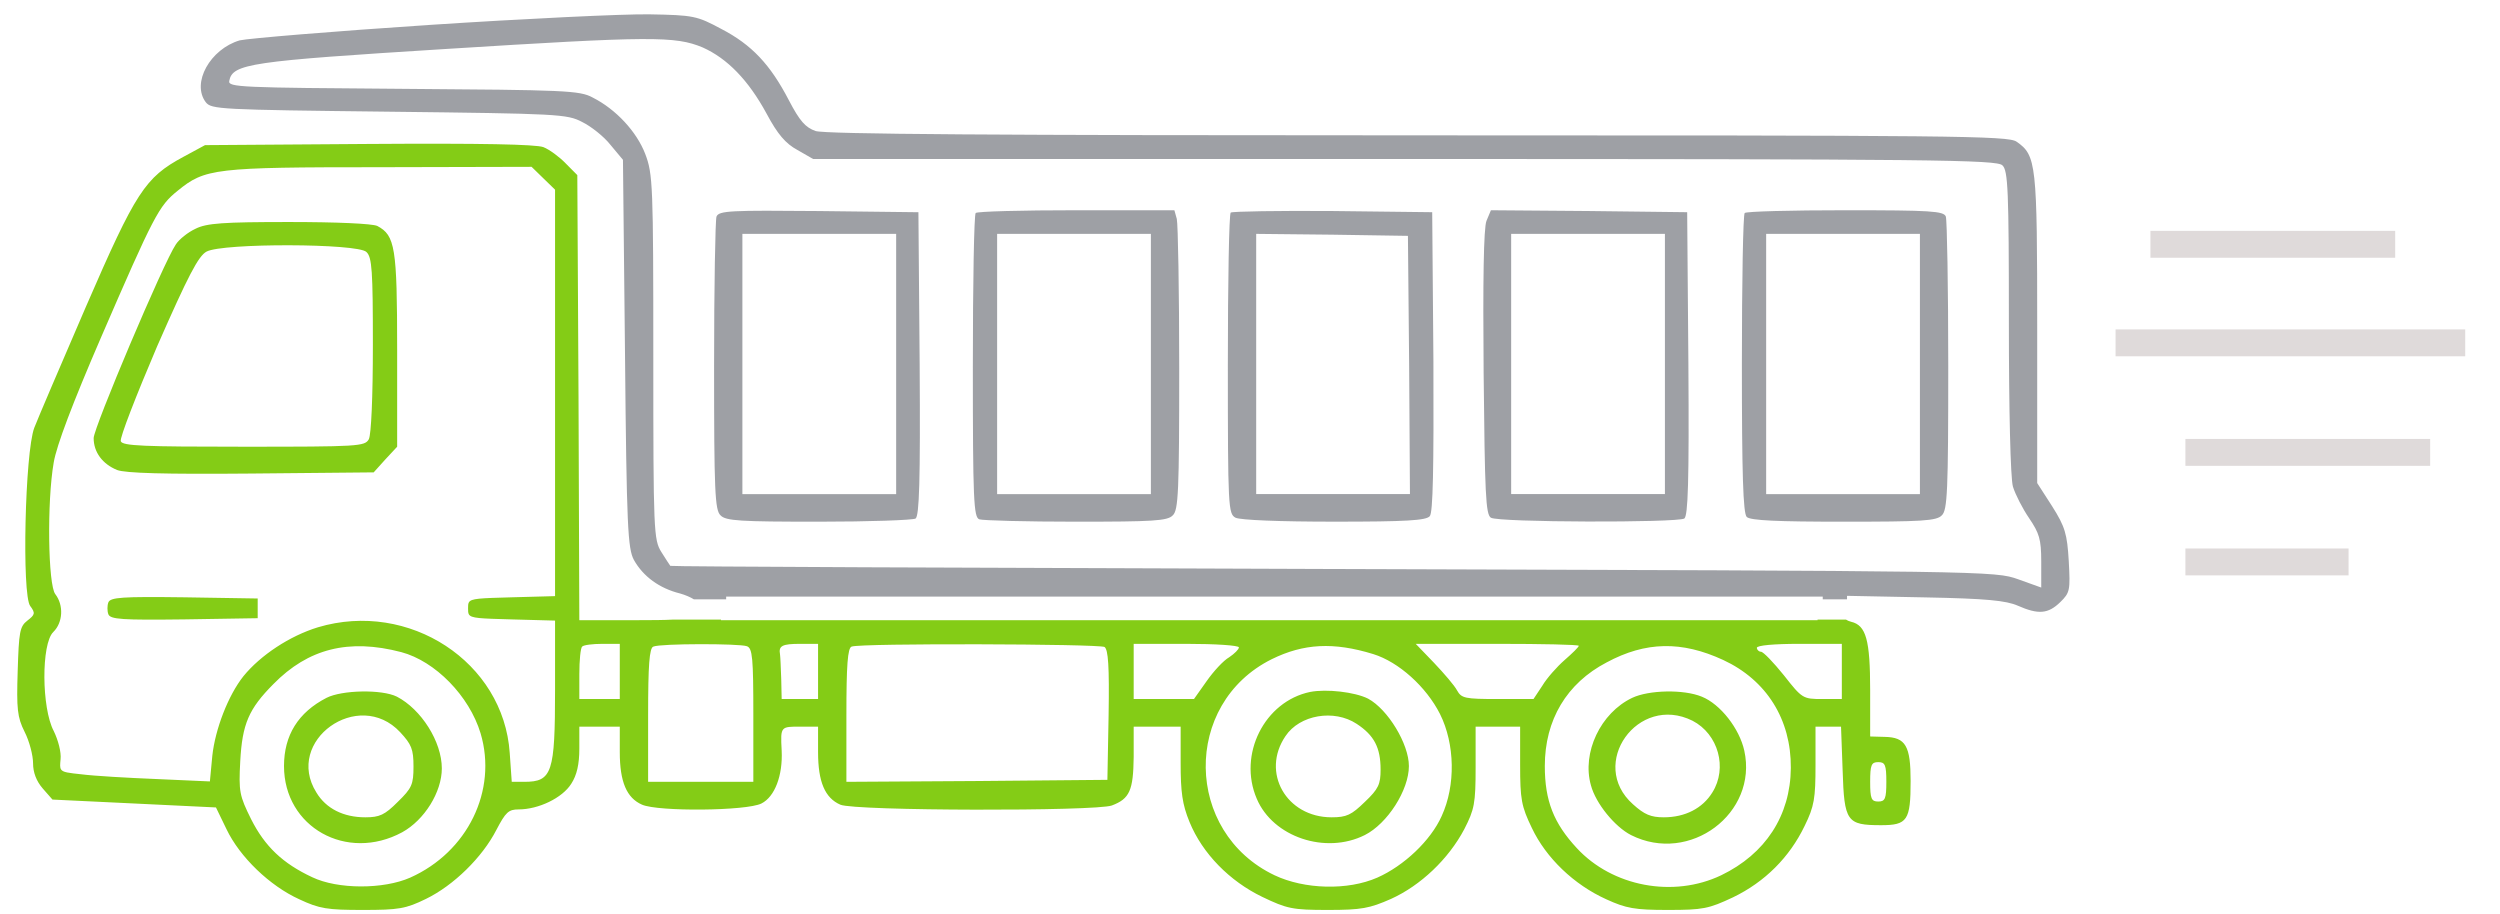
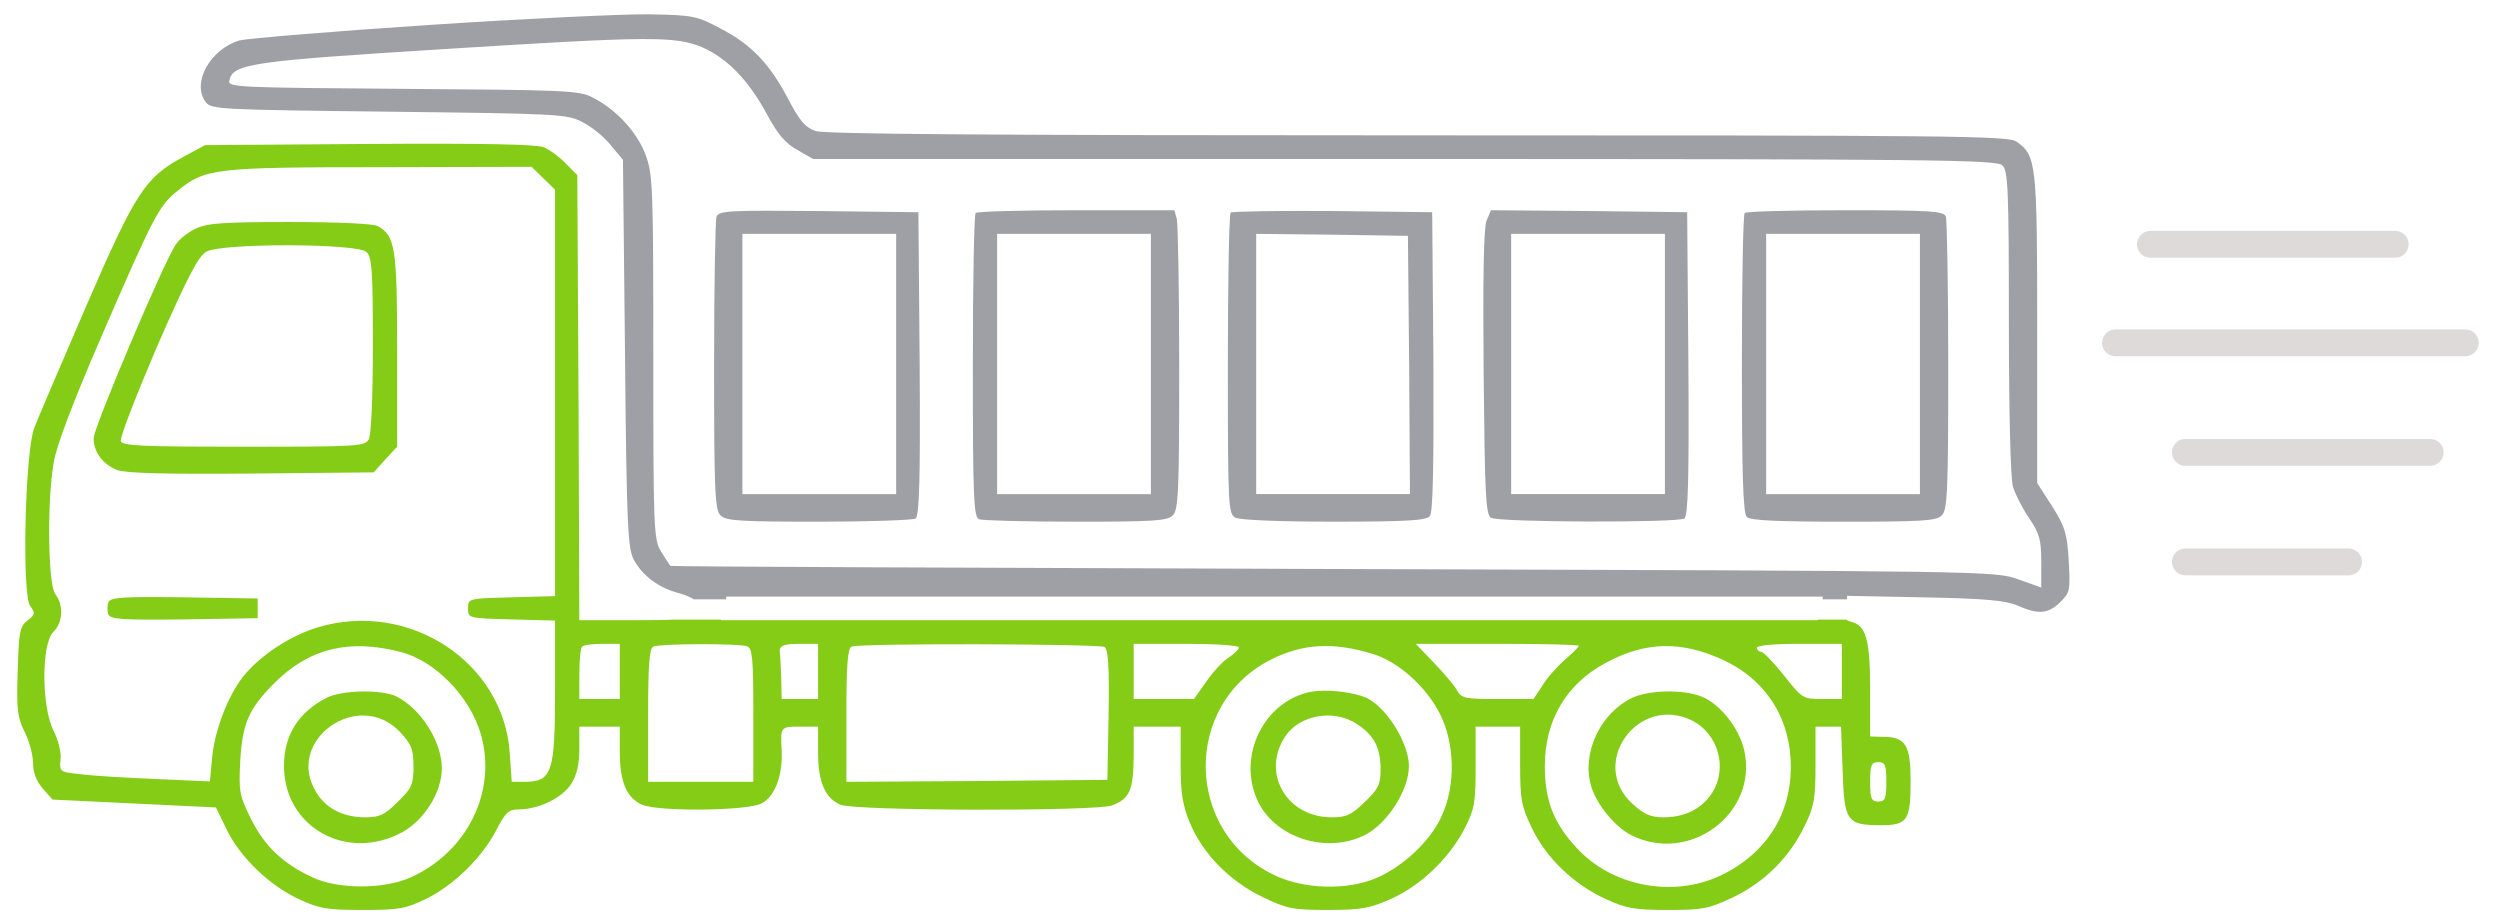
<svg xmlns="http://www.w3.org/2000/svg" width="93" height="34" viewBox="0 0 93 34" fill="none">
  <path fill-rule="evenodd" clip-rule="evenodd" d="M68.671 23.049H67.613V23.071H47.216H26.82V23.049H25.039C24.711 23.067 24.259 23.071 23.643 23.071H21.551L21.521 14.8L21.476 6.514L21.039 6.074C20.814 5.839 20.437 5.56 20.211 5.472C19.925 5.37 17.939 5.326 13.709 5.355L7.627 5.399L6.814 5.839C5.399 6.602 5.053 7.13 3.202 11.397C2.284 13.524 1.41 15.562 1.275 15.914C0.929 16.823 0.808 22.132 1.124 22.543C1.32 22.807 1.305 22.866 1.019 23.086C0.733 23.306 0.703 23.511 0.658 24.963C0.613 26.371 0.643 26.679 0.914 27.221C1.094 27.573 1.23 28.101 1.23 28.395C1.23 28.732 1.35 29.054 1.591 29.333L1.952 29.744L4.993 29.89L8.034 30.037L8.425 30.844C8.922 31.885 10.036 32.955 11.135 33.454C11.887 33.806 12.173 33.85 13.498 33.85C14.838 33.85 15.094 33.806 15.846 33.439C16.87 32.941 17.939 31.899 18.465 30.873C18.811 30.213 18.917 30.11 19.293 30.11C20.031 30.11 20.919 29.685 21.25 29.157C21.461 28.834 21.551 28.424 21.551 27.852V27.031H22.304H23.056V27.984C23.056 29.084 23.312 29.685 23.884 29.934C24.486 30.198 27.768 30.169 28.325 29.89C28.822 29.641 29.123 28.849 29.078 27.925C29.053 27.447 29.042 27.224 29.148 27.12C29.239 27.031 29.419 27.031 29.755 27.031H30.432V27.984C30.432 29.084 30.688 29.685 31.26 29.934C31.772 30.169 40.758 30.184 41.361 29.964C42.023 29.714 42.158 29.406 42.173 28.16V27.031H43.047H43.92V28.38C43.92 29.465 43.98 29.92 44.251 30.58C44.732 31.753 45.741 32.779 46.96 33.366C47.879 33.806 48.074 33.85 49.399 33.85C50.648 33.85 50.949 33.791 51.747 33.439C52.846 32.941 53.885 31.958 54.472 30.844C54.848 30.11 54.893 29.89 54.893 28.541V27.031H55.721H56.549V28.453C56.549 29.729 56.594 29.993 56.985 30.8C57.512 31.914 58.551 32.911 59.755 33.454C60.493 33.791 60.809 33.85 62.043 33.85C63.353 33.85 63.563 33.806 64.467 33.381C65.656 32.809 66.574 31.885 67.131 30.726C67.492 29.993 67.537 29.7 67.537 28.453V27.031H68.019H68.486L68.546 28.659C68.606 30.565 68.697 30.697 69.976 30.697C70.954 30.697 71.075 30.521 71.075 29.054C71.075 27.749 70.894 27.427 70.112 27.412L69.57 27.397V25.681C69.57 23.804 69.419 23.262 68.862 23.13C68.782 23.108 68.72 23.083 68.671 23.049ZM20.648 7.056L20.211 6.631L19.775 6.206L14.145 6.22C7.974 6.22 7.627 6.264 6.604 7.1C5.911 7.658 5.731 7.995 3.744 12.585C2.705 14.99 2.103 16.574 1.998 17.205C1.742 18.671 1.787 21.766 2.058 22.103C2.374 22.514 2.344 23.159 1.982 23.511C1.531 23.951 1.546 26.341 1.998 27.192C2.163 27.529 2.284 27.984 2.253 28.248C2.235 28.438 2.224 28.552 2.273 28.625C2.345 28.732 2.544 28.753 3.036 28.805C3.488 28.864 4.752 28.937 5.836 28.981L7.808 29.069L7.898 28.116C8.004 27.133 8.485 25.872 9.057 25.153C9.69 24.376 10.773 23.658 11.827 23.335C15.214 22.323 18.736 24.625 18.962 28.013L19.037 29.084H19.504C20.543 29.084 20.648 28.747 20.648 25.652V23.086L19.037 23.042C17.848 23.009 17.529 23.001 17.443 22.855C17.412 22.801 17.412 22.729 17.412 22.631C17.412 22.533 17.412 22.461 17.443 22.407C17.529 22.261 17.848 22.253 19.037 22.22L20.648 22.176V14.624V7.056ZM17.878 27.28C17.457 25.887 16.192 24.596 14.928 24.259C12.971 23.746 11.466 24.127 10.171 25.447C9.253 26.371 9.012 26.928 8.937 28.321C8.877 29.45 8.907 29.597 9.343 30.477C9.855 31.489 10.517 32.12 11.616 32.633C12.565 33.087 14.266 33.087 15.259 32.648C17.397 31.694 18.511 29.406 17.878 27.28ZM23.056 26.004V24.977V23.951H22.409C22.048 23.951 21.702 23.995 21.657 24.053C21.596 24.098 21.551 24.567 21.551 25.08V26.004H22.304H23.056ZM28.024 26.605C28.024 24.479 27.994 24.112 27.783 24.039C27.497 23.936 24.577 23.936 24.306 24.053C24.155 24.098 24.11 24.758 24.11 26.605V29.084H26.067H28.024V26.605ZM30.432 26.004V24.977V23.951H29.77C29.093 23.951 28.957 24.024 29.017 24.347C29.032 24.45 29.047 24.86 29.062 25.271L29.078 26.004H29.755H30.432ZM41.24 26.605C41.27 24.772 41.225 24.171 41.09 24.068C40.879 23.951 31.998 23.922 31.682 24.053C31.531 24.098 31.486 24.758 31.486 26.605V29.084L36.348 29.054L41.195 29.01L41.24 26.605ZM45.726 24.45C45.922 24.317 46.087 24.156 46.087 24.083C46.087 24.009 45.214 23.951 44.13 23.951H42.173V24.977V26.004H43.302H44.416L44.883 25.344C45.139 24.977 45.515 24.567 45.726 24.45ZM53.568 26.561C53.057 25.549 52.033 24.625 51.085 24.332C49.61 23.878 48.496 23.936 47.306 24.523C43.98 26.18 44.055 30.961 47.412 32.559C48.526 33.087 50.136 33.131 51.235 32.648C52.229 32.208 53.222 31.269 53.629 30.36C54.156 29.216 54.125 27.676 53.568 26.561ZM58.205 24.552C58.491 24.303 58.731 24.068 58.731 24.024C58.731 23.98 57.362 23.951 55.706 23.951H52.665L53.343 24.655C53.719 25.051 54.11 25.505 54.201 25.681C54.366 25.975 54.487 26.004 55.721 26.004H57.046L57.377 25.505C57.542 25.227 57.919 24.802 58.205 24.552ZM66.619 28.57C66.634 26.767 65.716 25.3 64.105 24.552C62.555 23.834 61.215 23.863 59.77 24.64C58.28 25.417 57.467 26.781 57.467 28.497C57.467 29.788 57.798 30.624 58.656 31.548C59.981 32.985 62.254 33.41 64.03 32.559C65.671 31.767 66.604 30.345 66.619 28.57ZM68.516 26.004V24.977V23.951H66.935C65.987 23.951 65.355 24.009 65.355 24.098C65.355 24.171 65.43 24.244 65.505 24.244C65.596 24.244 65.972 24.64 66.363 25.124C67.041 25.989 67.071 26.004 67.793 26.004H68.516ZM69.871 29.817C70.126 29.817 70.172 29.714 70.172 29.084C70.172 28.453 70.126 28.351 69.871 28.351C69.615 28.351 69.57 28.453 69.57 29.084C69.57 29.714 69.615 29.817 69.871 29.817ZM7.277 8.508C6.991 8.64 6.66 8.904 6.54 9.095C6.088 9.755 3.484 15.914 3.484 16.296C3.484 16.824 3.815 17.264 4.357 17.484C4.658 17.601 6.088 17.645 9.34 17.616L13.901 17.572L14.337 17.088L14.774 16.618V13.011C14.774 9.198 14.698 8.758 14.036 8.406C13.855 8.318 12.516 8.259 10.755 8.259C8.301 8.259 7.684 8.303 7.277 8.508ZM13.63 9.374C13.841 9.564 13.871 10.092 13.871 12.82C13.871 14.771 13.81 16.164 13.72 16.34C13.569 16.604 13.359 16.618 9.069 16.618C5.336 16.618 4.553 16.589 4.493 16.413C4.448 16.296 5.065 14.712 5.847 12.879C7.006 10.239 7.383 9.52 7.684 9.359C8.286 9.036 13.314 9.051 13.63 9.374ZM4.031 22.85C3.986 22.733 3.986 22.527 4.031 22.41C4.107 22.22 4.528 22.19 6.861 22.22L9.586 22.264V22.63V22.997L6.861 23.041C4.528 23.07 4.107 23.041 4.031 22.85ZM12.146 25.96C11.092 26.503 10.565 27.353 10.565 28.497C10.565 30.77 12.898 32.075 14.96 30.961C15.788 30.506 16.436 29.465 16.436 28.585C16.436 27.588 15.668 26.385 14.765 25.916C14.208 25.637 12.717 25.667 12.146 25.96ZM14.885 27.236C15.306 27.69 15.382 27.866 15.382 28.512C15.382 29.186 15.322 29.318 14.795 29.832C14.313 30.316 14.117 30.404 13.591 30.404C12.778 30.404 12.13 30.081 11.769 29.48C10.565 27.558 13.335 25.579 14.885 27.236ZM46.752 29.714C46.044 28.072 47.038 26.092 48.739 25.74C49.341 25.623 50.394 25.74 50.891 25.989C51.629 26.385 52.411 27.676 52.411 28.497C52.411 29.392 51.614 30.638 50.771 31.064C49.311 31.797 47.354 31.137 46.752 29.714ZM51.358 28.629C51.358 27.808 51.117 27.353 50.47 26.928C49.627 26.371 48.347 26.591 47.82 27.383C46.902 28.732 47.85 30.404 49.536 30.404C50.093 30.404 50.274 30.316 50.771 29.832C51.282 29.348 51.358 29.172 51.358 28.629ZM60.718 25.96C59.544 26.517 58.837 27.999 59.183 29.216C59.363 29.89 60.071 30.756 60.673 31.064C62.856 32.164 65.4 30.257 64.888 27.925C64.707 27.104 64 26.195 63.307 25.916C62.63 25.637 61.335 25.667 60.718 25.96ZM62.961 26.811C63.924 27.309 64.271 28.571 63.699 29.48C63.337 30.067 62.69 30.404 61.892 30.404C61.411 30.404 61.17 30.301 60.748 29.92C59.062 28.424 60.929 25.799 62.961 26.811Z" fill="#84CC16" />
  <path fill-rule="evenodd" clip-rule="evenodd" d="M8.919 1.501C9.235 1.428 12.397 1.164 15.949 0.929C19.517 0.694 23.204 0.518 24.153 0.533C25.809 0.562 25.929 0.592 26.832 1.076C27.961 1.662 28.654 2.396 29.346 3.73C29.752 4.507 29.963 4.742 30.34 4.874C30.686 4.991 37.023 5.035 52.738 5.035C72.758 5.035 74.7 5.05 75.016 5.27C75.754 5.783 75.784 6.077 75.784 12.236V17.97L76.341 18.835C76.823 19.598 76.898 19.862 76.958 20.874C77.018 21.959 77.003 22.047 76.642 22.399C76.19 22.839 75.829 22.869 75.061 22.531C74.625 22.341 73.902 22.267 71.614 22.223L68.709 22.165V22.294H67.806V22.194H47.409H27.013V22.294H25.811C25.681 22.214 25.498 22.134 25.297 22.077C24.529 21.886 23.927 21.446 23.581 20.83C23.355 20.405 23.31 19.628 23.25 13.145L23.174 5.945L22.708 5.387C22.467 5.079 21.985 4.698 21.654 4.537C21.097 4.243 20.766 4.229 14.474 4.155C8.152 4.082 7.866 4.067 7.655 3.803C7.113 3.085 7.821 1.824 8.919 1.501ZM28.518 4.229C27.841 2.982 27.058 2.176 26.14 1.765C25.116 1.34 24.258 1.34 16.551 1.824C9.311 2.278 8.648 2.366 8.528 3.012C8.483 3.246 8.934 3.261 15.001 3.305C21.022 3.349 21.564 3.364 22.045 3.627C22.919 4.067 23.686 4.903 24.002 5.725C24.288 6.473 24.303 6.883 24.303 13.292C24.303 19.789 24.318 20.082 24.604 20.537C24.77 20.801 24.921 21.035 24.936 21.05C24.966 21.079 36.06 21.123 49.592 21.167L49.667 21.168C74.098 21.241 74.204 21.241 75.076 21.549L75.934 21.857V20.889C75.934 20.053 75.859 19.833 75.483 19.276C75.242 18.924 74.971 18.396 74.881 18.102C74.79 17.794 74.73 15.272 74.73 11.972C74.73 7.089 74.7 6.341 74.489 6.15C74.279 5.945 72.051 5.915 52.256 5.915H30.249L29.662 5.578C29.226 5.343 28.924 4.991 28.518 4.229ZM26.564 13.614C26.564 10.681 26.609 8.173 26.654 8.056C26.744 7.836 27.181 7.821 30.462 7.851L34.165 7.895L34.211 13.526C34.241 17.941 34.195 19.187 34.06 19.29C33.955 19.349 32.329 19.407 30.447 19.407C27.542 19.407 27 19.378 26.805 19.172C26.594 18.982 26.564 18.263 26.564 13.614ZM33.337 18.381V13.541V8.701H30.477H27.617V13.541V18.381H30.477H33.337ZM36.296 7.924C36.235 7.968 36.19 10.535 36.19 13.629C36.19 18.601 36.22 19.246 36.431 19.319C36.566 19.363 38.177 19.407 40.029 19.407C42.889 19.407 43.431 19.378 43.626 19.172C43.837 18.982 43.867 18.278 43.867 13.717C43.867 10.842 43.822 8.335 43.777 8.144L43.687 7.821H40.044C38.027 7.821 36.341 7.865 36.296 7.924ZM42.813 13.541V18.381H39.953H37.093V13.541V8.701H39.953H42.813V13.541ZM45.676 13.555C45.676 10.504 45.721 7.967 45.782 7.908C45.842 7.864 47.543 7.835 49.575 7.85L53.278 7.894L53.323 13.452C53.338 17.426 53.308 19.069 53.188 19.201C53.052 19.362 52.315 19.406 49.635 19.406C47.603 19.406 46.143 19.347 45.962 19.259C45.691 19.113 45.676 18.893 45.676 13.555ZM52.45 18.38L52.42 13.569L52.375 8.774L49.56 8.73L46.73 8.7V13.54V18.38H49.59H52.45ZM55.297 8.216C55.191 8.48 55.161 10.446 55.191 13.877C55.236 18.35 55.266 19.142 55.462 19.259C55.733 19.436 62.386 19.45 62.657 19.289C62.793 19.186 62.838 17.94 62.808 13.525L62.763 7.894L59.105 7.85L55.462 7.821L55.297 8.216ZM61.935 13.54V18.38H59.075H56.215V13.54V8.7H59.075H61.935V13.54ZM64.798 13.541C64.798 10.505 64.843 7.968 64.903 7.924C64.949 7.865 66.635 7.821 68.652 7.821C71.828 7.821 72.309 7.851 72.385 8.056C72.43 8.188 72.475 10.681 72.475 13.614C72.475 18.263 72.445 18.982 72.234 19.172C72.038 19.378 71.496 19.407 68.576 19.407C66.123 19.407 65.114 19.363 64.979 19.231C64.843 19.099 64.798 17.633 64.798 13.541ZM71.421 18.381V13.541V8.701H68.561H65.701V13.541V18.381H68.561H71.421Z" fill="#9EA0A5" />
-   <path d="M79.996 9.088H89.101" stroke="#DFDADA" strokeWidth="1.2" strokeLinecap="round" />
-   <path d="M78.699 12.754L91.706 12.754" stroke="#DFDADA" strokeWidth="1.2" strokeLinecap="round" />
-   <path d="M81.297 16.829H90.402" stroke="#DFDADA" strokeWidth="1.2" strokeLinecap="round" />
-   <path d="M81.297 20.904H87.367" stroke="#DFDADA" strokeWidth="1.2" strokeLinecap="round" />
+   <path d="M79.996 9.088H89.101" stroke="#DFDADA" strokeWidth="1.2" stroke-linecap="round" />
+   <path d="M78.699 12.754L91.706 12.754" stroke="#DFDADA" strokeWidth="1.2" stroke-linecap="round" />
+   <path d="M81.297 16.829H90.402" stroke="#DFDADA" strokeWidth="1.2" stroke-linecap="round" />
+   <path d="M81.297 20.904H87.367" stroke="#DFDADA" strokeWidth="1.2" stroke-linecap="round" />
</svg>
